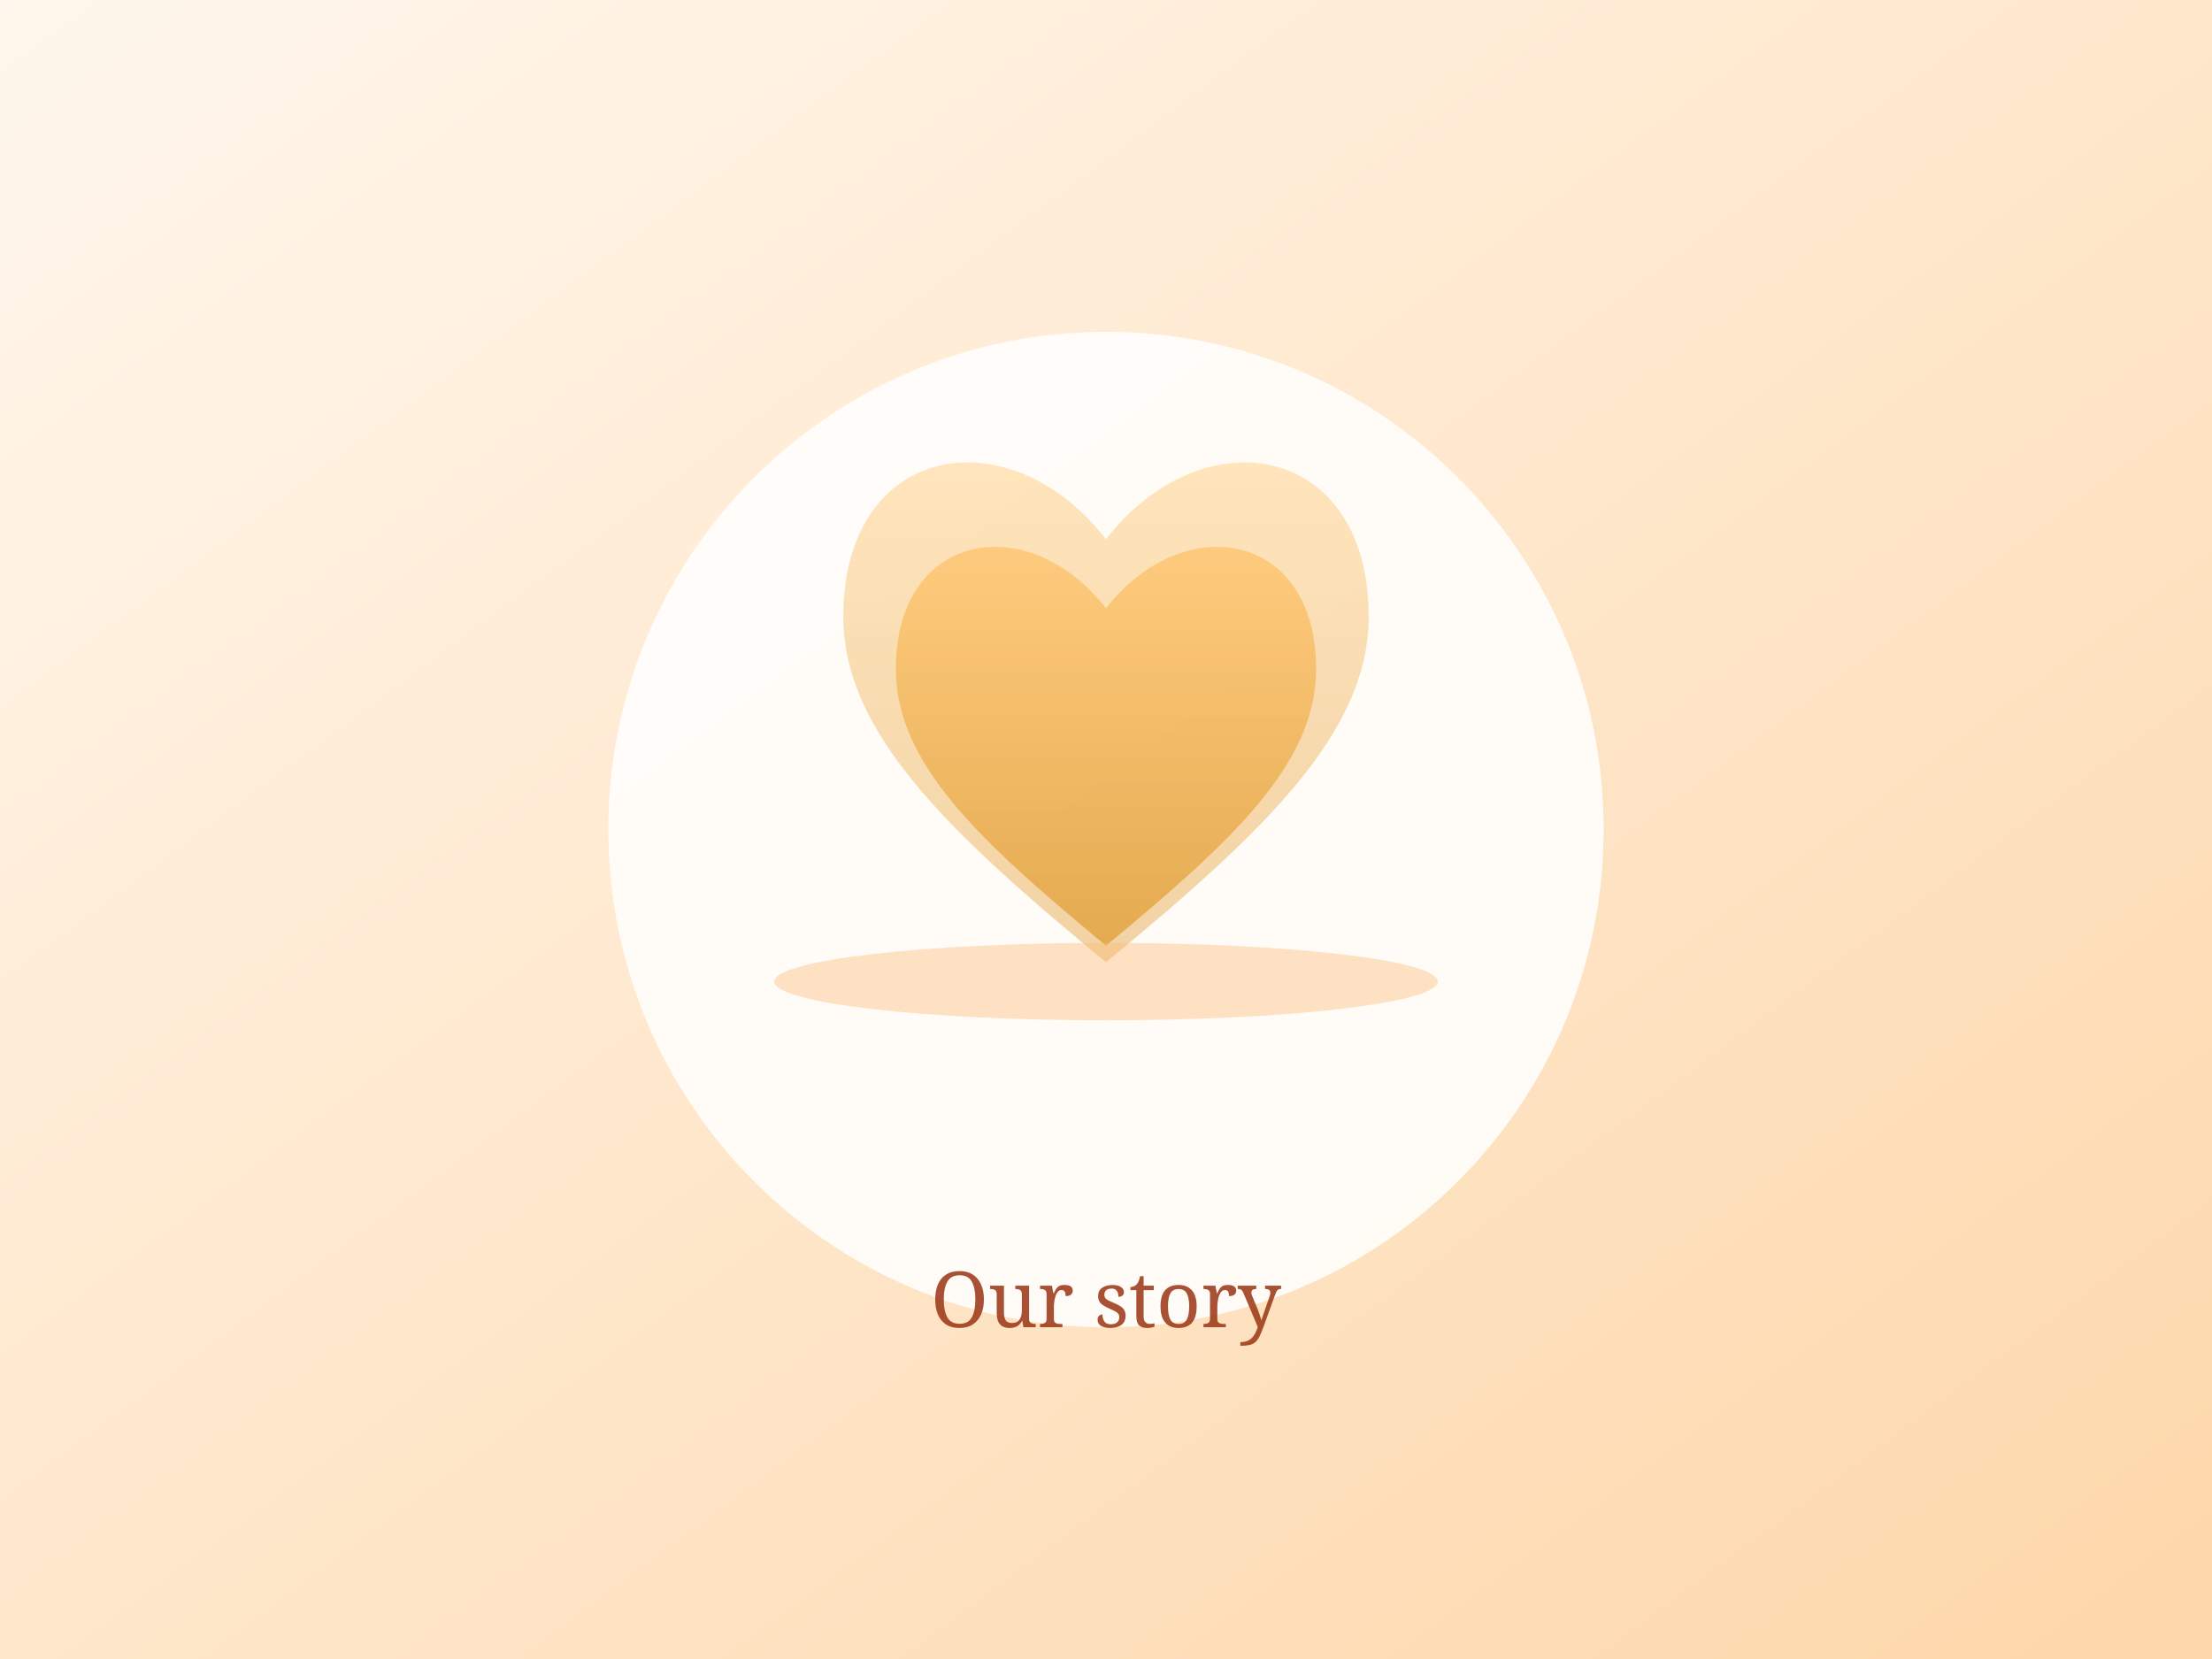
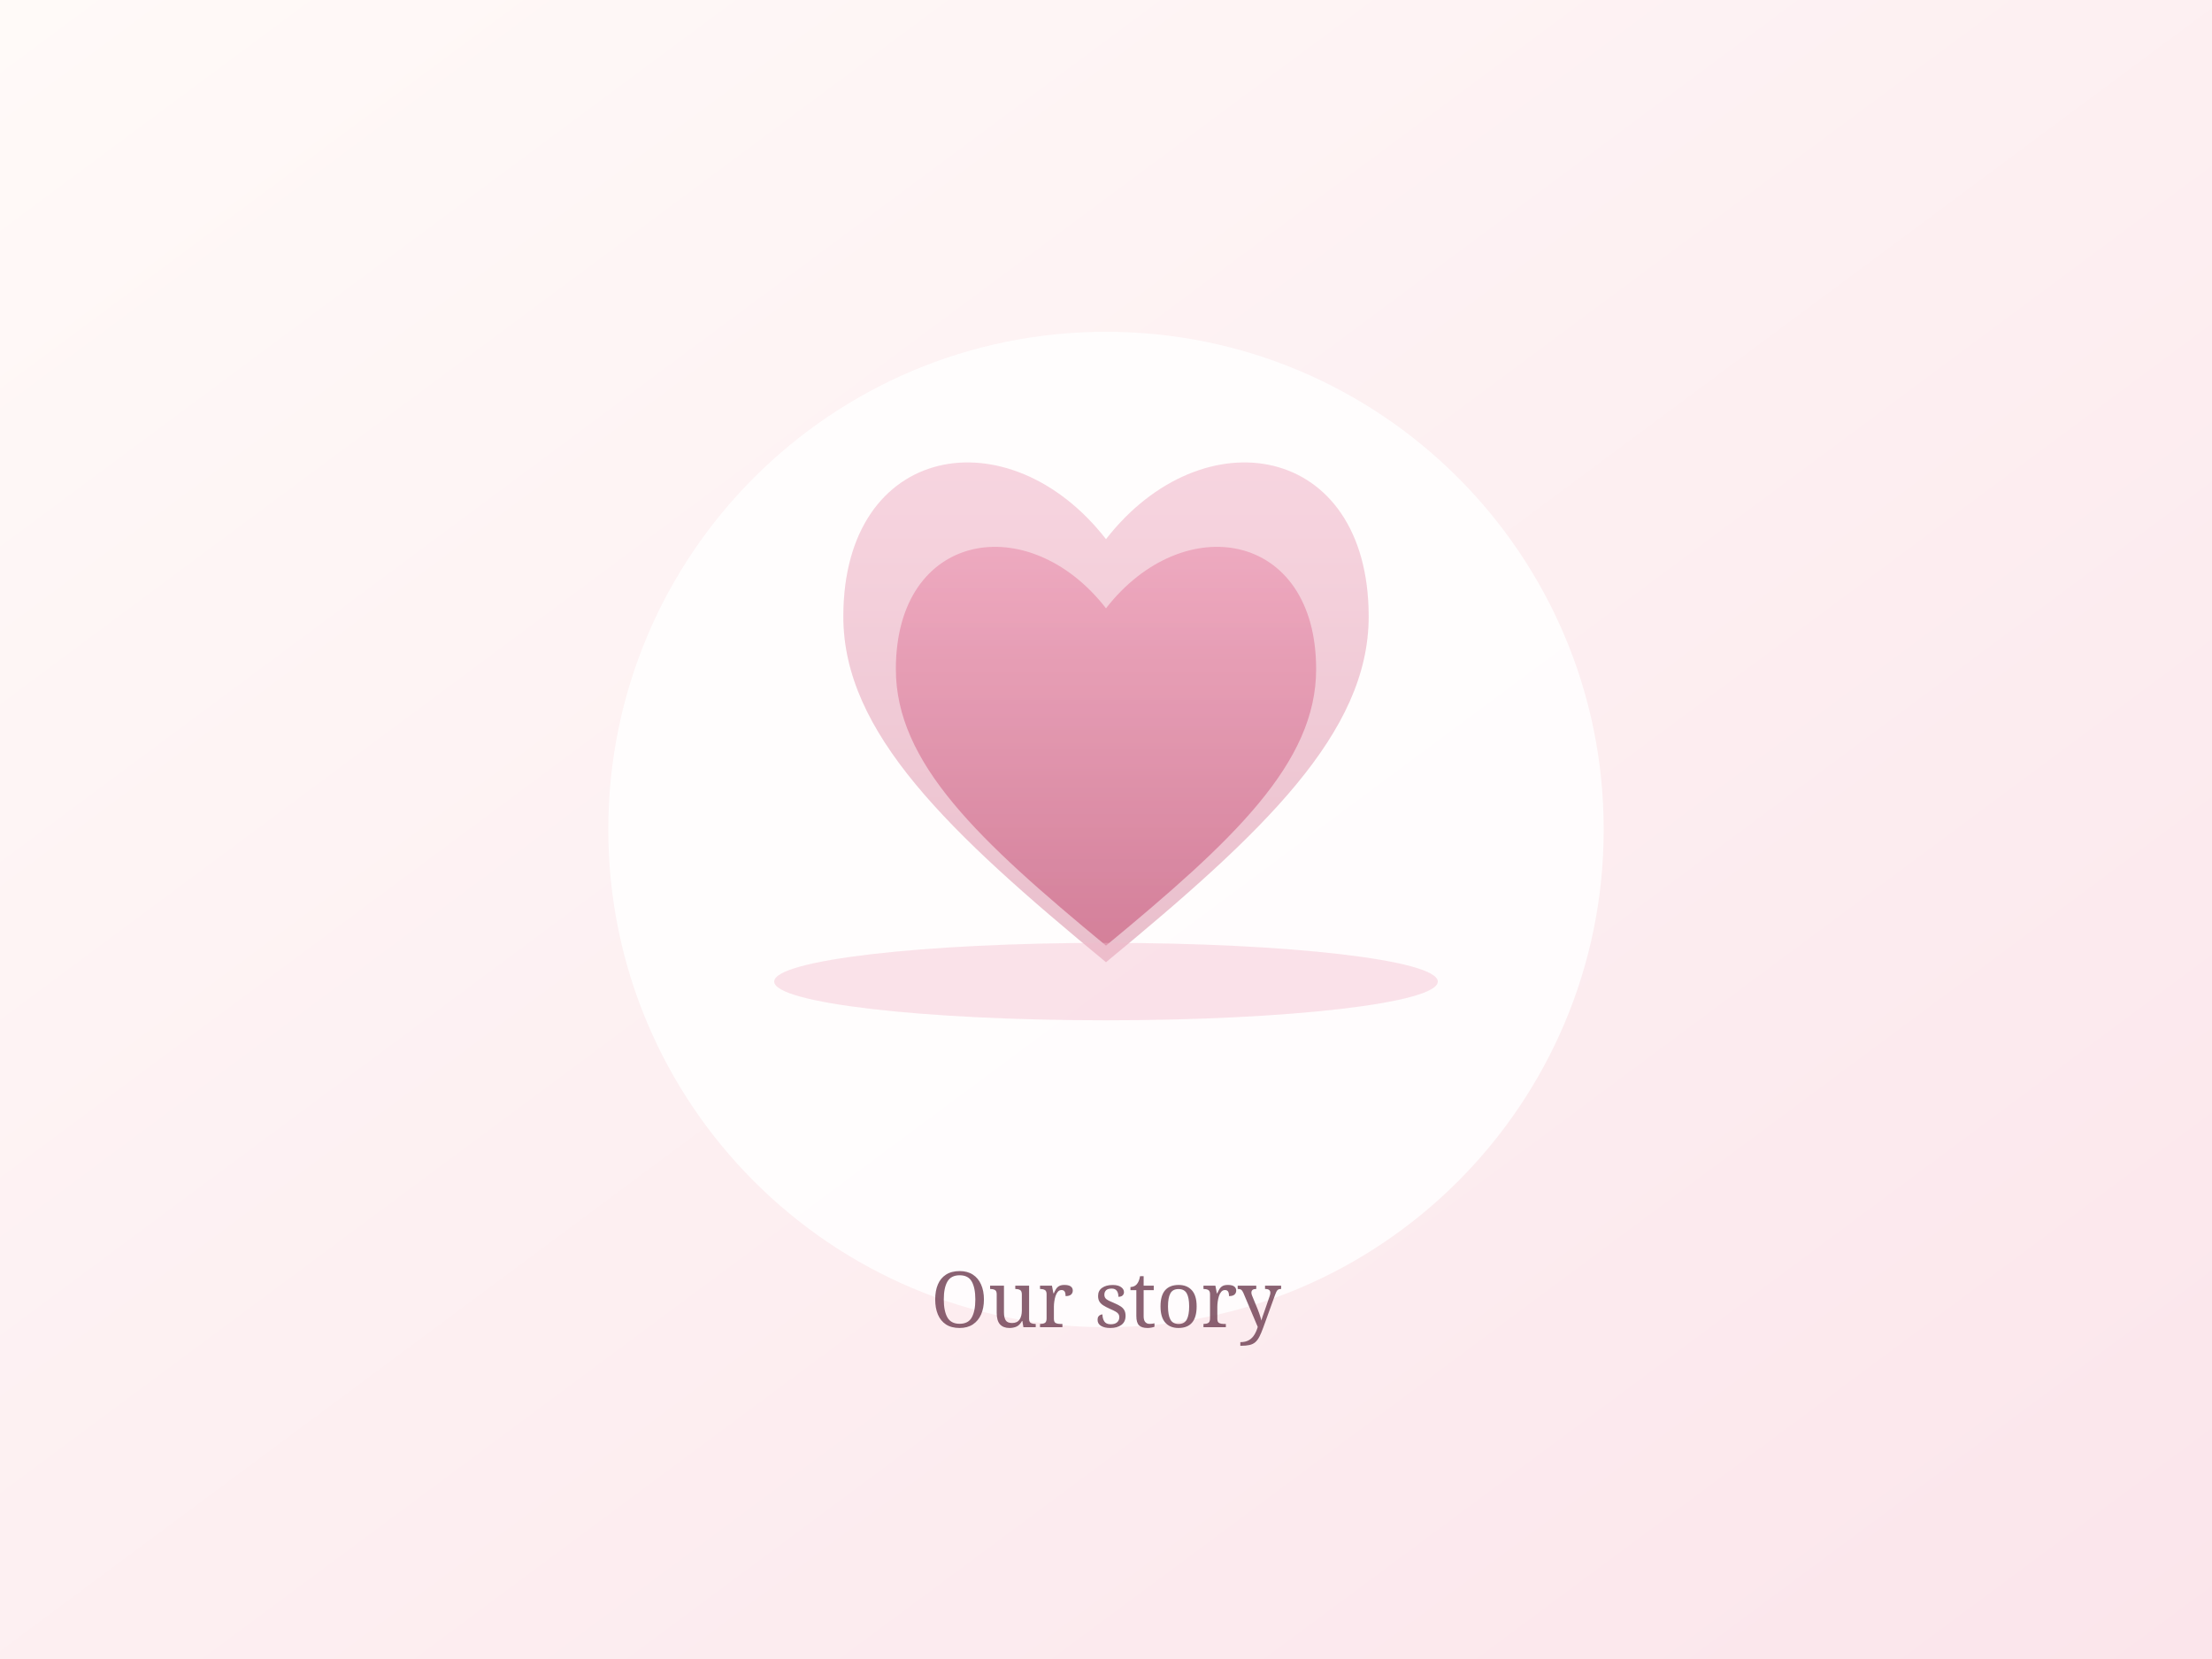
<svg xmlns="http://www.w3.org/2000/svg" width="800" height="600" viewBox="0 0 800 600" role="img" aria-labelledby="title desc">
  <defs>
    <linearGradient id="bg" x1="0%" y1="0%" x2="100%" y2="100%">
-       <stop offset="0%" style="stop-color:#fff7ed" />
-       <stop offset="100%" style="stop-color:#fed7aa" />
+       <stop offset="0%" style="stop-color:#FFFAF8" />
+       <stop offset="100%" style="stop-color:#FBE5EB" />
    </linearGradient>
    <linearGradient id="accent" x1="0%" y1="0%" x2="0%" y2="100%">
-       <stop offset="0%" style="stop-color:#ffb84d" />
-       <stop offset="100%" style="stop-color:#d98809" />
+       <stop offset="0%" style="stop-color:#E889A8" />
+       <stop offset="100%" style="stop-color:#C14B70" />
    </linearGradient>
  </defs>
  <rect width="800" height="600" fill="url(#bg)" />
  <circle cx="400" cy="300" r="180" fill="#ffffff" opacity="0.85" />
  <path d="M400 195c-35-45-95-35-95 28 0 42 38 78 95 125 57-47 95-83 95-125 0-63-60-73-95-28z" fill="url(#accent)" opacity="0.35" />
  <path d="M400 220c-28-36-76-28-76 22 0 34 30 62 76 100 46-38 76-66 76-100 0-50-48-58-76-22z" fill="url(#accent)" opacity="0.55" />
-   <ellipse cx="400" cy="355" rx="120" ry="14" fill="#fdba74" opacity="0.4" />
-   <text x="400" y="480" text-anchor="middle" font-family="Georgia, serif" font-size="28" fill="#9a3412" opacity="0.85">Our story</text>
+   <ellipse cx="400" cy="355" rx="120" ry="14" fill="#F3B9CA" opacity="0.4" />
+   <text x="400" y="480" text-anchor="middle" font-family="Georgia, serif" font-size="28" fill="#754759" opacity="0.85">Our story</text>
</svg>
